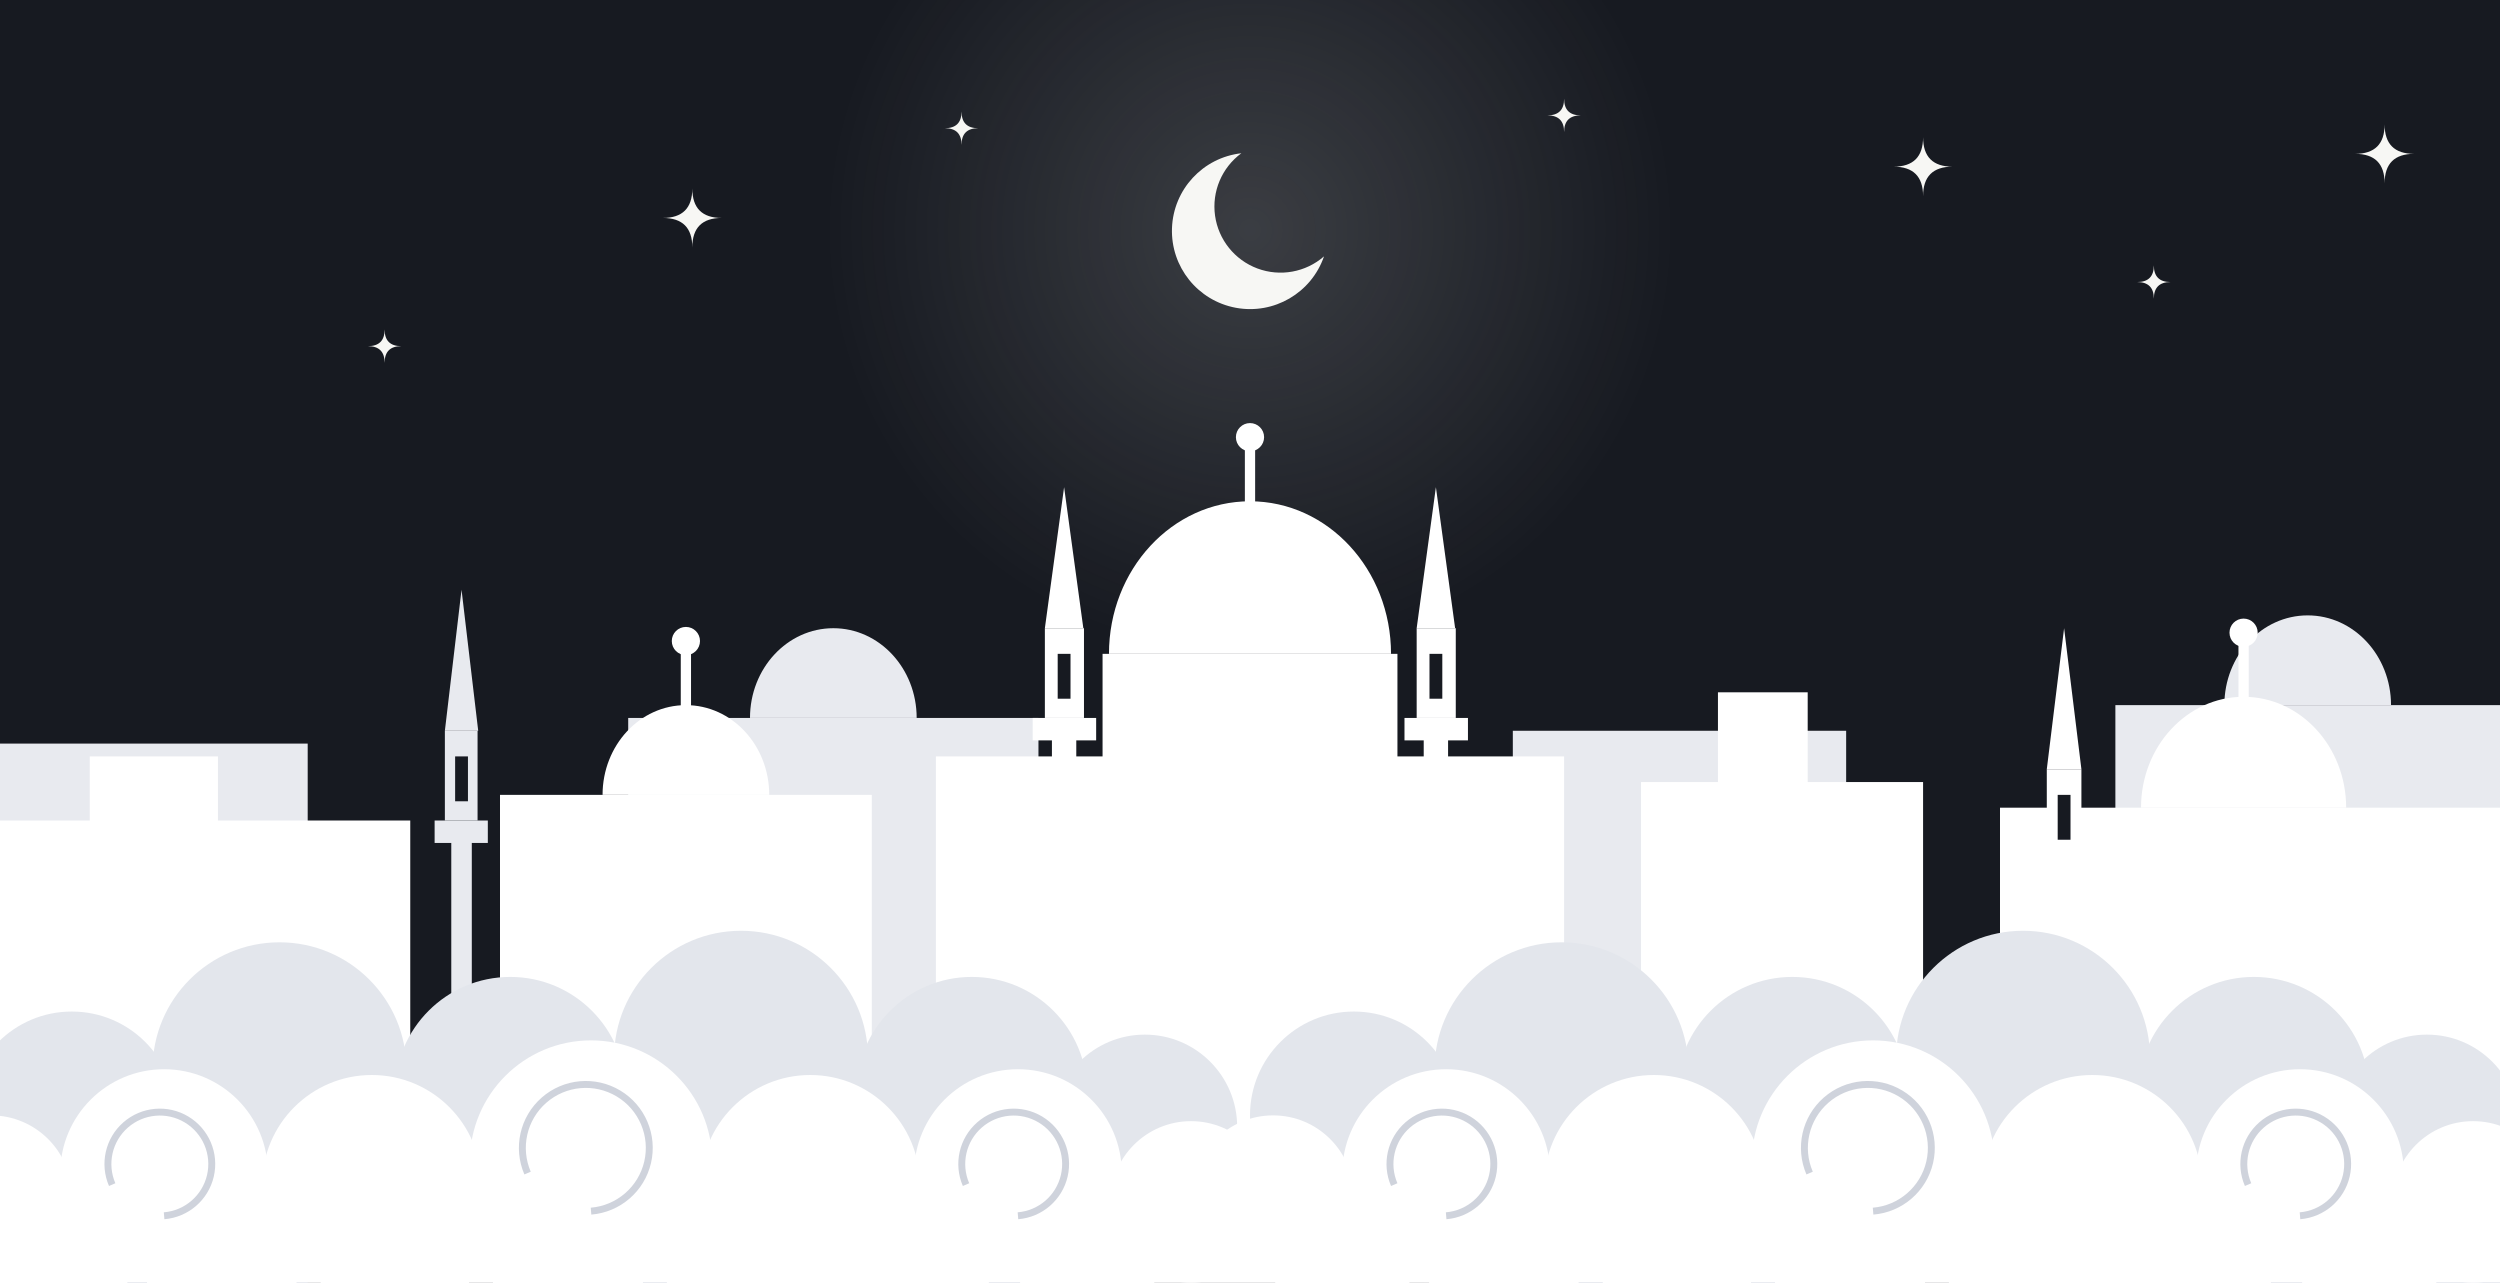
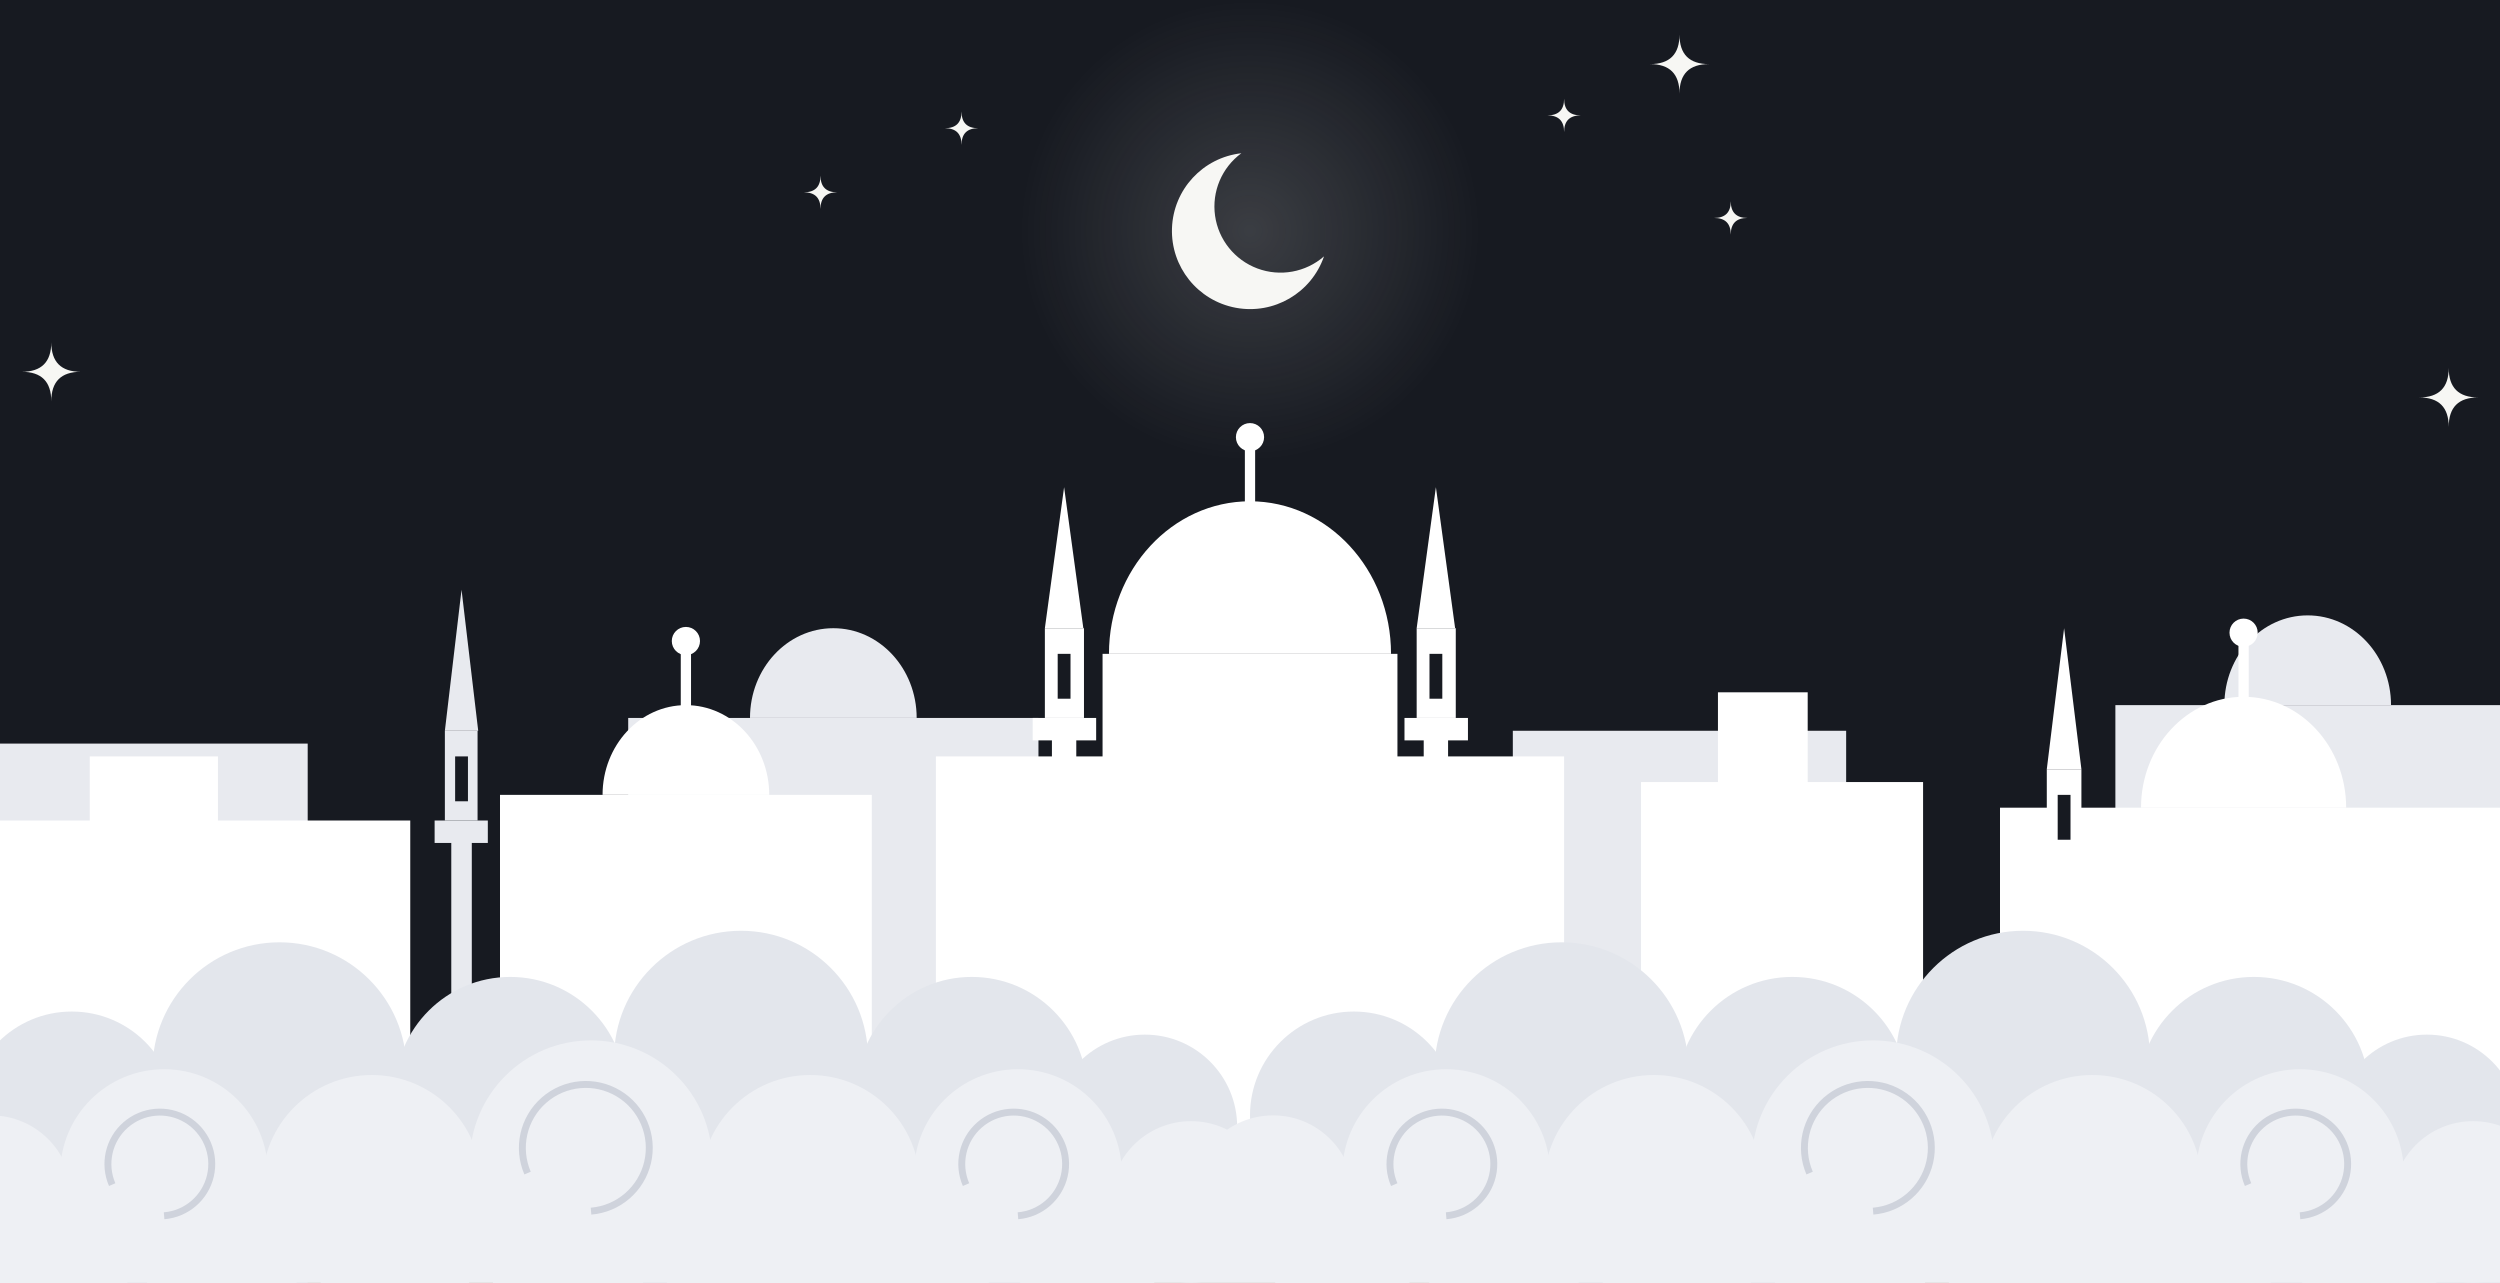
<svg xmlns="http://www.w3.org/2000/svg" viewBox="0 0 390 200" width="390" height="200">
  <rect width="390" height="200" fill="#171a21" />
  <defs>
    <radialGradient id="g">
      <stop offset="0" stop-color="#f7f7f4" stop-opacity="0.16" />
      <stop offset="1" stop-color="#f7f7f4" stop-opacity="0" />
    </radialGradient>
  </defs>
-   <circle cx="195" cy="36" r="66" fill="url(#g)" />
+   <circle cx="195" cy="36" r="36" fill="url(#g)" />
  <path fill="#f7f7f4" transform="translate(180 21) scale(0.469)" d="M29.1 6.2A26 26 0 1 0 56.6 40.5A22 22 0 1 1 29.1 6.2Z" />
-   <path fill="#f7f7f4" d="M150 17.4Q150 20 152.6 20Q150 20 150 22.6Q150 20 147.4 20Q150 20 150 17.4ZM244 15.4Q244 18 246.6 18Q244 18 244 20.6Q244 18 241.4 18Q244 18 244 15.4ZM336 41.4Q336 44 338.6 44Q336 44 336 46.6Q336 44 333.4 44Q336 44 336 41.4ZM60 51.4Q60 54 62.6 54Q60 54 60 56.6Q60 54 57.4 54Q60 54 60 51.4Z" />
-   <path fill="#f7f7f4" d="M300 21.4Q300 26 304.6 26Q300 26 300 30.6Q300 26 295.4 26Q300 26 300 21.4ZM108 29.4Q108 34 112.6 34Q108 34 108 38.6Q108 34 103.4 34Q108 34 108 29.4ZM372 19.4Q372 24 376.6 24Q372 24 372 28.6Q372 24 367.4 24Q372 24 372 19.4Z" />
+   <path fill="#f7f7f4" d="M150 17.4Q150 20 152.6 20Q150 20 150 22.6Q150 20 147.4 20Q150 20 150 17.4ZM244 15.4Q244 18 246.6 18Q244 18 244 20.6Q244 18 241.4 18Q244 18 244 15.4ZM128 27.4Q128 30 130.6 30Q128 30 128 32.6Q128 30 125.4 30Q128 30 128 27.4ZM270 31.4Q270 34 272.6 34Q270 34 270 36.6Q270 34 267.4 34Q270 34 270 31.4Z" />
+   <path fill="#f7f7f4" d="M262 5.4Q262 10 266.6 10Q262 10 262 14.6Q262 10 257.4 10Q262 10 262 5.4ZM8 53.4Q8 58 12.6 58Q8 58 8 62.6Q8 58 3.4 58Q8 58 8 53.4ZM382 57.4Q382 62 386.6 62Q382 62 382 66.6Q382 62 377.4 62Q382 62 382 57.4Z" />
  <rect fill="#e8eaef" x="0" y="116" width="48" height="90" />
  <rect fill="#e8eaef" x="98" y="112" width="64" height="94" />
  <rect fill="#e8eaef" x="236" y="114" width="52" height="92" />
  <rect fill="#e8eaef" x="330" y="110" width="60" height="96" />
  <path fill="#e8eaef" d="M117 112A13 14 0 0 1 143 112Z" />
  <path fill="#e8eaef" d="M347 110A13 14 0 0 1 373 110Z" />
  <path fill="#e8eaef" d="M69.4 114L72 92L74.6 114Z" />
  <rect fill="#e8eaef" x="69.4" y="114" width="5.1" height="14" />
  <rect fill="#e8eaef" x="67.8" y="128" width="8.3" height="3.5" />
  <rect fill="#e8eaef" x="70.4" y="131" width="3.2" height="69" />
  <rect fill="#e8eaef" x="68.5" y="184" width="7" height="3" />
  <rect fill="#171a21" x="71" y="118" width="2" height="7" />
  <rect fill="#ffffff" x="0" y="128" width="64" height="72" />
  <rect fill="#ffffff" x="14" y="118" width="20" height="12" />
  <rect fill="#ffffff" x="78" y="124" width="58" height="76" />
  <path fill="#ffffff" d="M94 124A13 14 0 0 1 120 124Z" />
  <rect fill="#ffffff" x="106.2" y="101" width="1.6" height="10" />
  <circle fill="#ffffff" cx="107" cy="100" r="2.2" />
  <rect fill="#ffffff" x="146" y="118" width="98" height="82" />
  <rect fill="#ffffff" x="172" y="102" width="46" height="18" />
  <path fill="#ffffff" d="M173 102A22 23.8 0 0 1 217 102Z" />
  <rect fill="#ffffff" x="194.2" y="69.2" width="1.6" height="10" />
  <circle fill="#ffffff" cx="195" cy="68.2" r="2.2" />
  <path fill="#ffffff" d="M163 98L166 76L169 98Z" />
  <rect fill="#ffffff" x="163" y="98" width="6.1" height="14" />
  <rect fill="#ffffff" x="161.1" y="112" width="9.9" height="3.5" />
  <rect fill="#ffffff" x="164.1" y="115" width="3.8" height="85" />
  <rect fill="#ffffff" x="161.8" y="168" width="8.4" height="3" />
  <rect fill="#171a21" x="165" y="102" width="2" height="7" />
  <path fill="#ffffff" d="M221 98L224 76L227 98Z" />
  <rect fill="#ffffff" x="221" y="98" width="6.1" height="14" />
  <rect fill="#ffffff" x="219.1" y="112" width="9.9" height="3.5" />
  <rect fill="#ffffff" x="222.1" y="115" width="3.8" height="85" />
  <rect fill="#ffffff" x="219.8" y="168" width="8.4" height="3" />
  <rect fill="#171a21" x="223" y="102" width="2" height="7" />
  <rect fill="#ffffff" x="256" y="122" width="44" height="78" />
  <rect fill="#ffffff" x="268" y="108" width="14" height="16" />
  <rect fill="#ffffff" x="312" y="126" width="78" height="74" />
  <path fill="#ffffff" d="M334 126A16 17.3 0 0 1 366 126Z" />
  <rect fill="#ffffff" x="349.2" y="99.7" width="1.6" height="10" />
  <circle fill="#ffffff" cx="350" cy="98.7" r="2.2" />
  <path fill="#ffffff" d="M319.3 120L322 98L324.7 120Z" />
  <rect fill="#ffffff" x="319.3" y="120" width="5.4" height="14" />
  <rect fill="#ffffff" x="317.6" y="134" width="8.8" height="3.5" />
  <rect fill="#ffffff" x="320.3" y="137" width="3.4" height="63" />
  <rect fill="#ffffff" x="318.3" y="190" width="7.5" height="3" />
  <rect fill="#171a21" x="321" y="124" width="2" height="7" />
  <g fill="#e3e6ec">
    <g transform="translate(-14 138) scale(0.9)">
      <circle cx="28" cy="40" r="18" />
      <circle cx="64" cy="32" r="22" />
      <circle cx="104" cy="36" r="20" />
      <circle cx="144" cy="30" r="22" />
      <circle cx="184" cy="36" r="20" />
      <circle cx="214" cy="42" r="16" />
    </g>
    <g transform="translate(186 138) scale(0.9)">
      <circle cx="28" cy="40" r="18" />
      <circle cx="64" cy="32" r="22" />
      <circle cx="104" cy="36" r="20" />
      <circle cx="144" cy="30" r="22" />
      <circle cx="184" cy="36" r="20" />
      <circle cx="214" cy="42" r="16" />
    </g>
    <g transform="translate(386 138) scale(0.9)">
      <circle cx="28" cy="40" r="18" />
      <circle cx="64" cy="32" r="22" />
      <circle cx="104" cy="36" r="20" />
      <circle cx="144" cy="30" r="22" />
      <circle cx="184" cy="36" r="20" />
      <circle cx="214" cy="42" r="16" />
    </g>
  </g>
-   <g fill="#ffffff">
+   <g fill="#eef0f4">
    <g transform="translate(-14 138) scale(0.9)">
      <rect x="16" y="50" width="204" height="18" />
      <circle cx="14" cy="54" r="14" />
      <circle cx="44" cy="50" r="18" />
      <circle cx="80" cy="52" r="19" />
      <circle cx="118" cy="48" r="21" />
      <circle cx="156" cy="52" r="19" />
      <circle cx="192" cy="50" r="18" />
      <circle cx="222" cy="55" r="14" />
      <circle cx="26" cy="66" r="12" />
      <circle cx="54" cy="68" r="13" />
      <circle cx="84" cy="67" r="13" />
      <circle cx="114" cy="69" r="13" />
      <circle cx="144" cy="67" r="13" />
      <circle cx="174" cy="68" r="13" />
      <circle cx="204" cy="66" r="12" />
    </g>
    <g transform="translate(186 138) scale(0.9)">
      <rect x="16" y="50" width="204" height="18" />
      <circle cx="14" cy="54" r="14" />
      <circle cx="44" cy="50" r="18" />
      <circle cx="80" cy="52" r="19" />
      <circle cx="118" cy="48" r="21" />
      <circle cx="156" cy="52" r="19" />
      <circle cx="192" cy="50" r="18" />
      <circle cx="222" cy="55" r="14" />
      <circle cx="26" cy="66" r="12" />
      <circle cx="54" cy="68" r="13" />
      <circle cx="84" cy="67" r="13" />
      <circle cx="114" cy="69" r="13" />
      <circle cx="144" cy="67" r="13" />
      <circle cx="174" cy="68" r="13" />
      <circle cx="204" cy="66" r="12" />
    </g>
    <g transform="translate(386 138) scale(0.9)">
      <rect x="16" y="50" width="204" height="18" />
      <circle cx="14" cy="54" r="14" />
      <circle cx="44" cy="50" r="18" />
      <circle cx="80" cy="52" r="19" />
      <circle cx="118" cy="48" r="21" />
      <circle cx="156" cy="52" r="19" />
      <circle cx="192" cy="50" r="18" />
      <circle cx="222" cy="55" r="14" />
      <circle cx="26" cy="66" r="12" />
      <circle cx="54" cy="68" r="13" />
      <circle cx="84" cy="67" r="13" />
      <circle cx="114" cy="69" r="13" />
      <circle cx="144" cy="67" r="13" />
      <circle cx="174" cy="68" r="13" />
      <circle cx="204" cy="66" r="12" />
    </g>
    <rect x="0" y="196" width="390" height="4" transform="scale(1)" />
  </g>
  <g fill="none" stroke="#cfd3dc" stroke-width="1.2">
    <g transform="translate(-14 138) scale(0.9)">
      <path d="M35 52a9 9 0 1 1 9 5.4" />
      <path d="M107 50a11 11 0 1 1 11 6.6" />
      <path d="M183 52a9 9 0 1 1 9 5.4" />
    </g>
    <g transform="translate(186 138) scale(0.9)">
      <path d="M35 52a9 9 0 1 1 9 5.4" />
      <path d="M107 50a11 11 0 1 1 11 6.6" />
      <path d="M183 52a9 9 0 1 1 9 5.4" />
    </g>
    <g transform="translate(386 138) scale(0.9)">
      <path d="M35 52a9 9 0 1 1 9 5.4" />
      <path d="M107 50a11 11 0 1 1 11 6.6" />
      <path d="M183 52a9 9 0 1 1 9 5.4" />
    </g>
  </g>
</svg>
